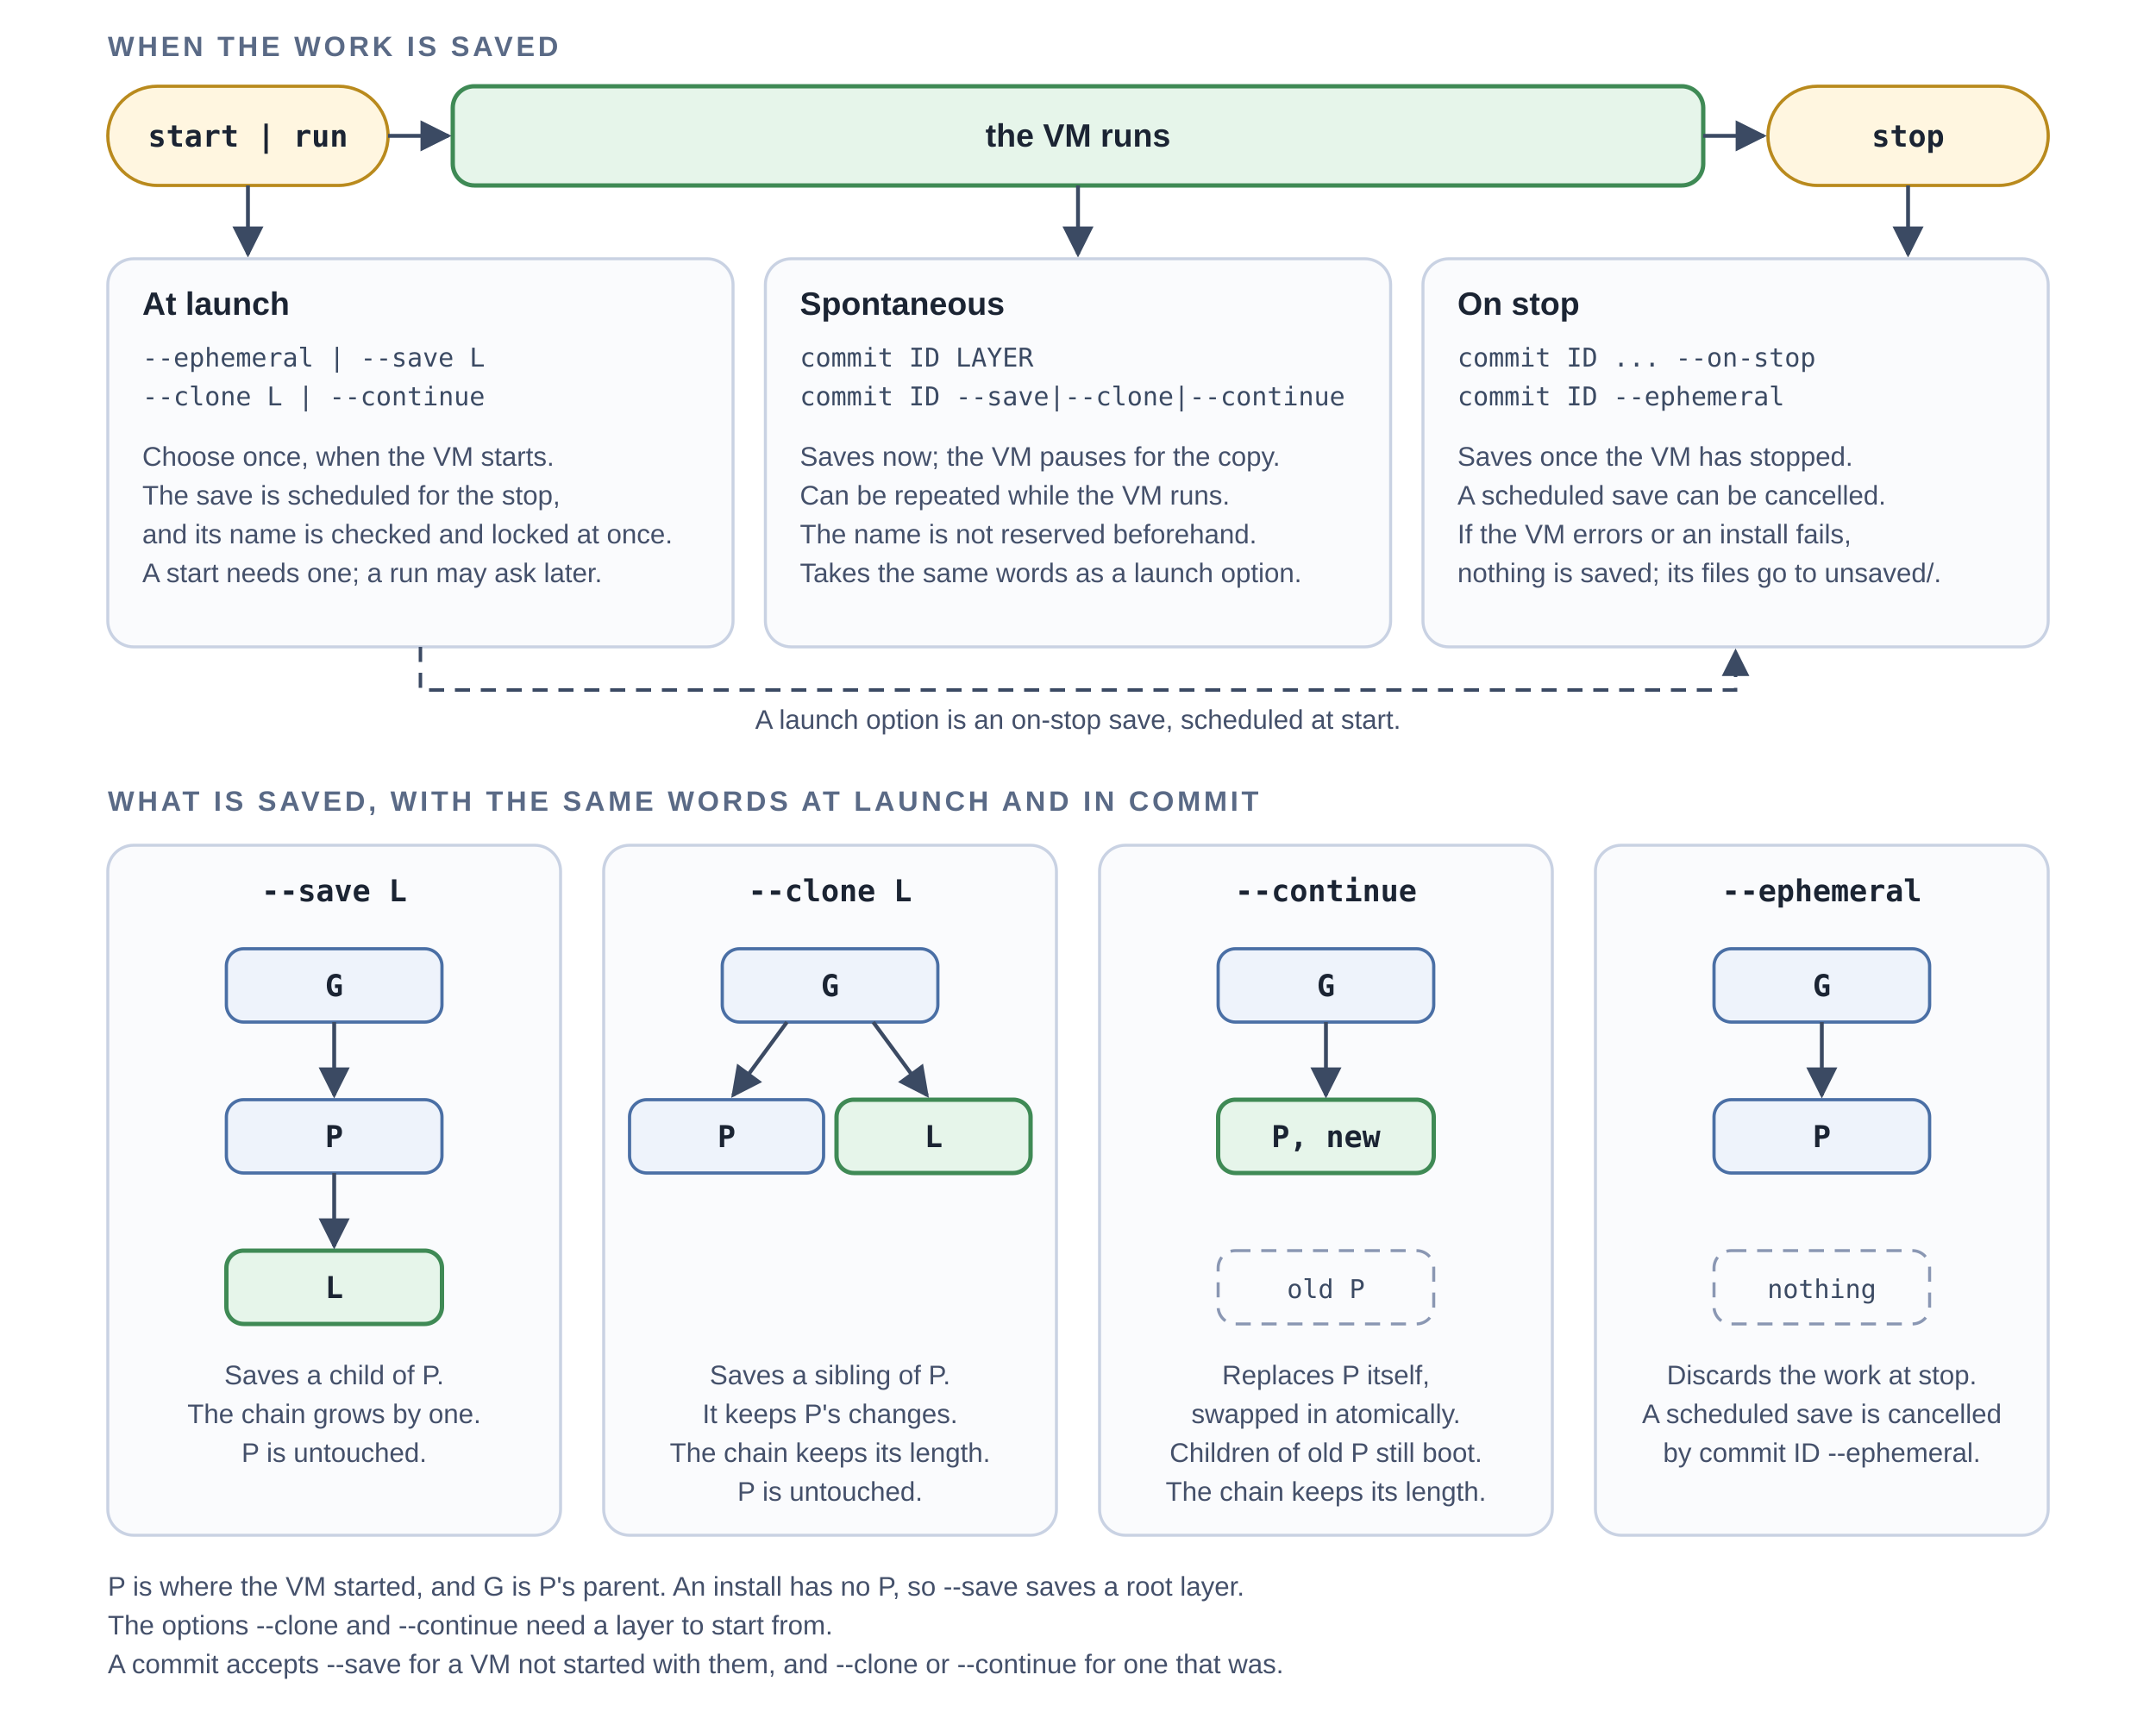
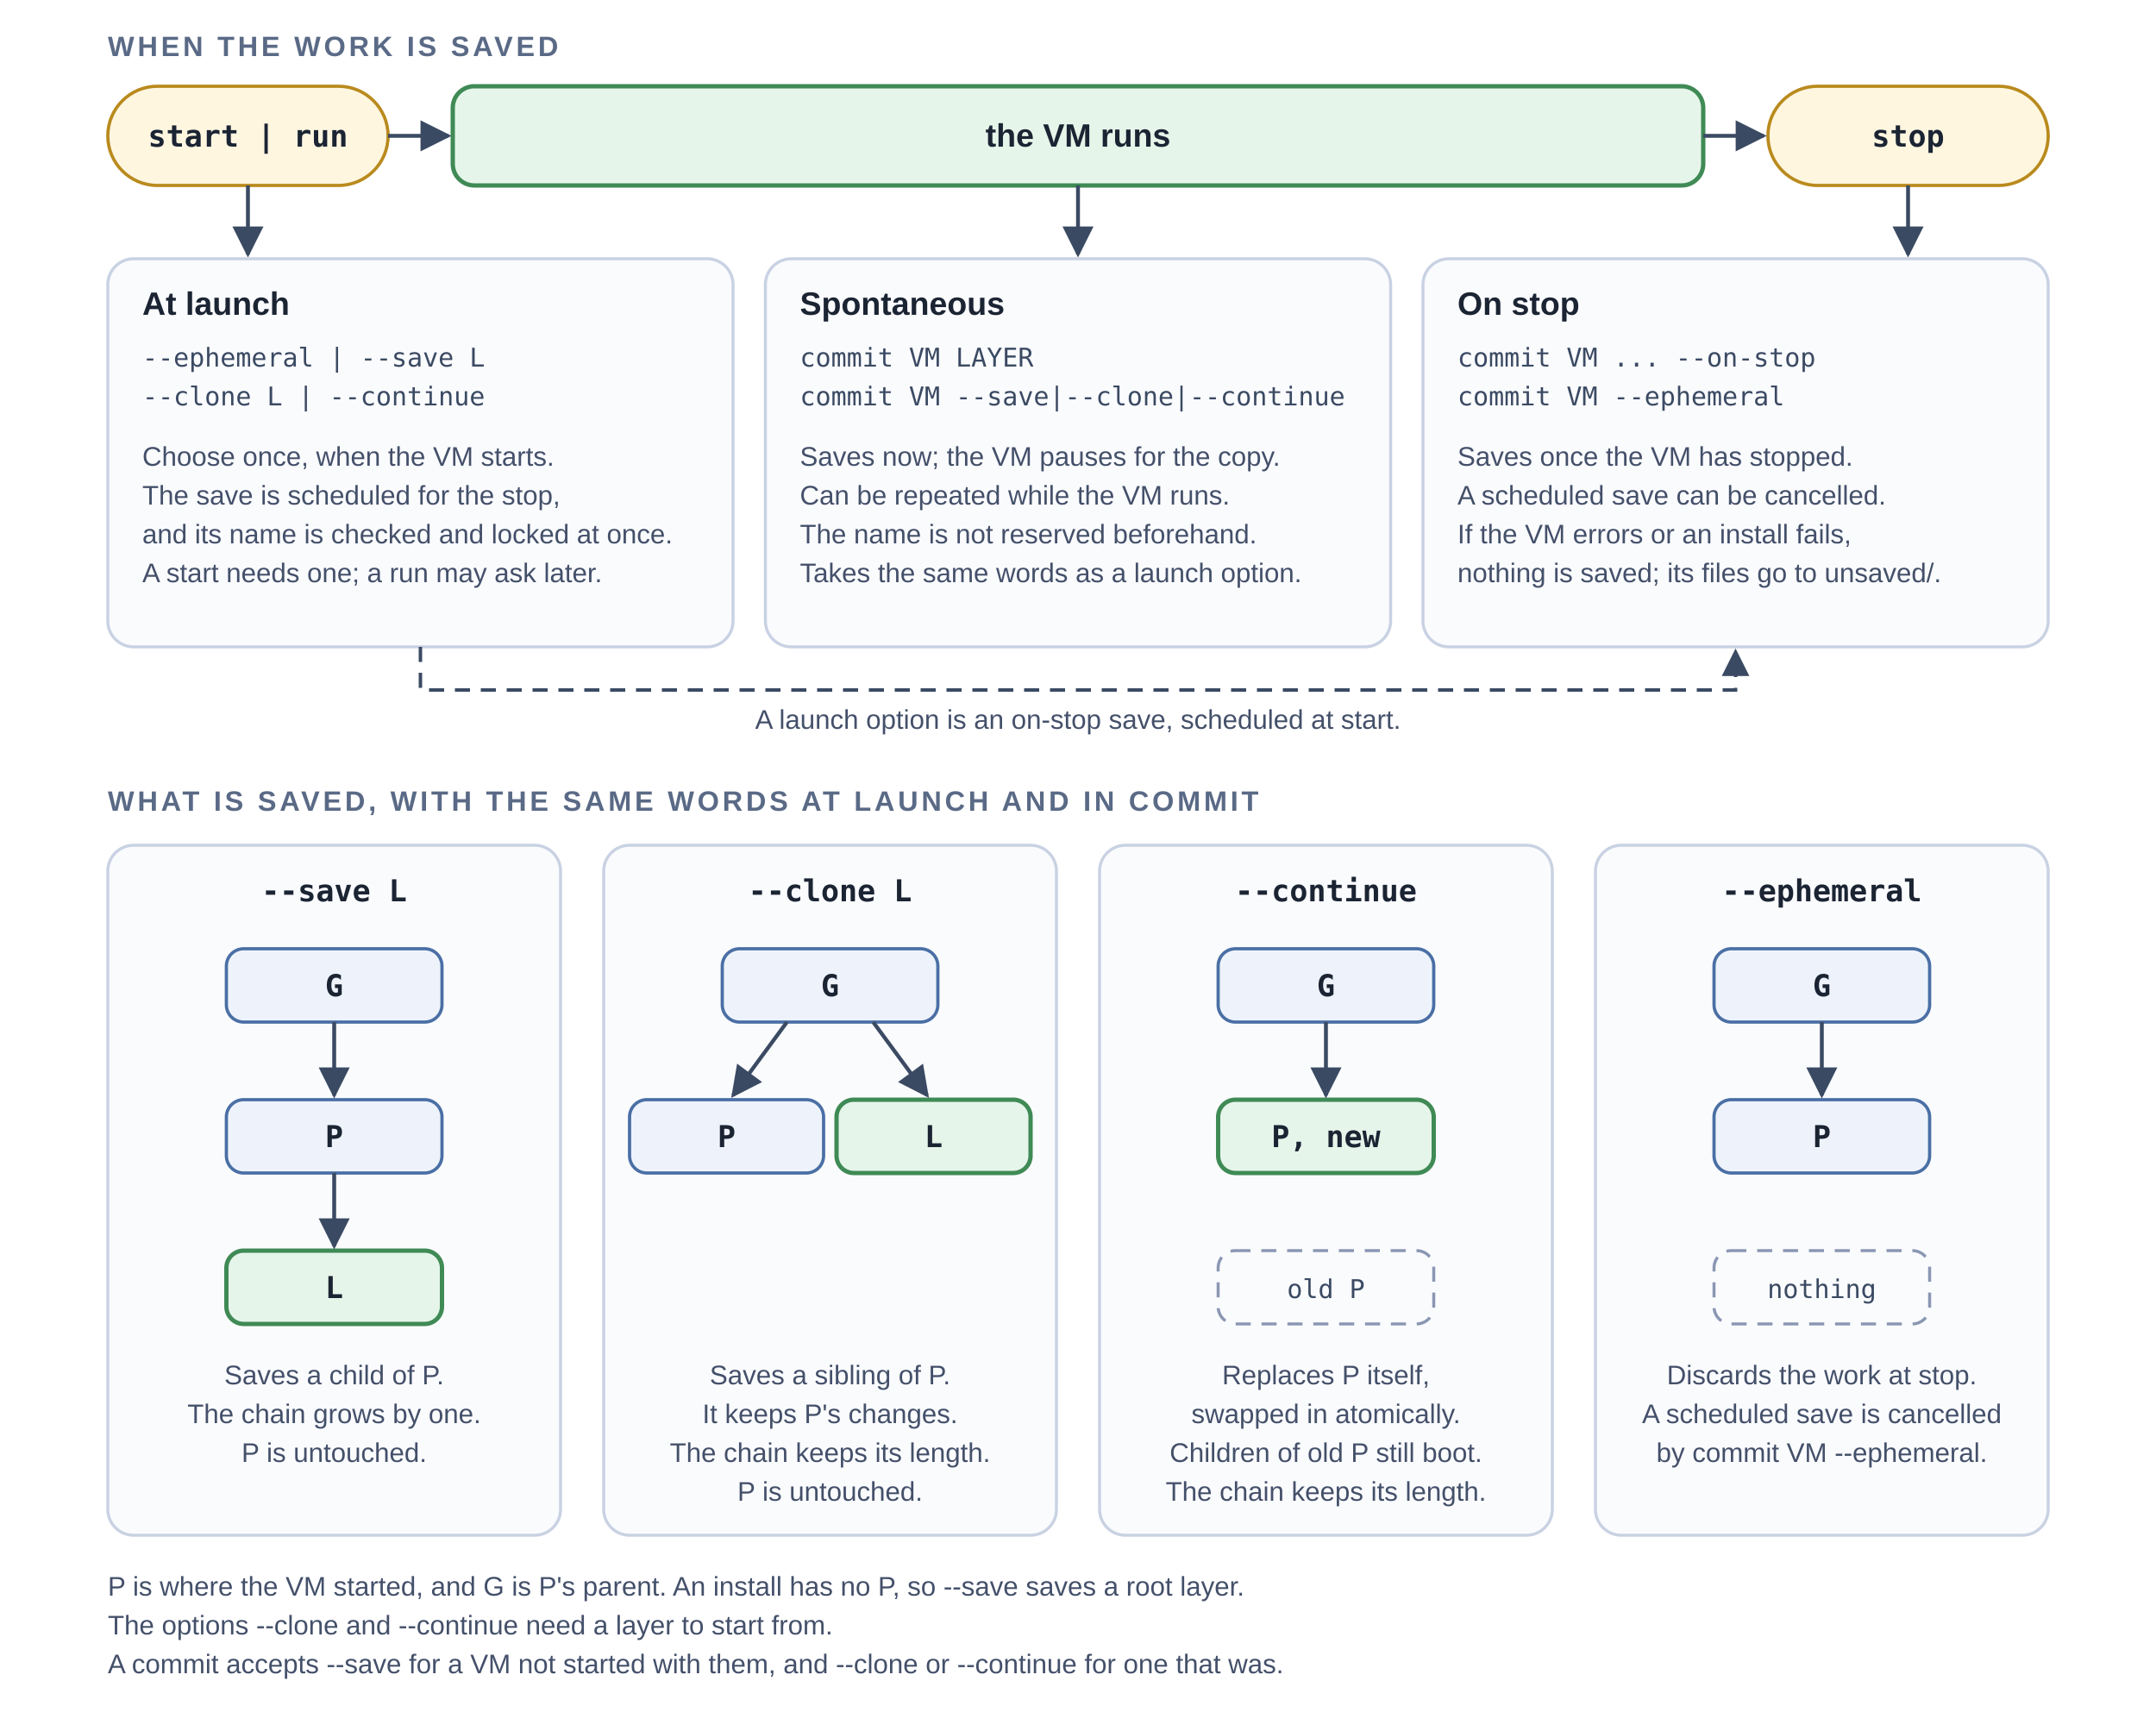
<svg xmlns="http://www.w3.org/2000/svg" viewBox="0 0 1000 800" width="1000" height="800" role="img" aria-labelledby="t d">
  <defs>
    <marker id="arrow" viewBox="0 0 10 10" refX="9" refY="5" markerWidth="8" markerHeight="8" orient="auto-start-reverse">
      <path d="M0,0 L10,5 L0,10 z" fill="#3b4a63" />
    </marker>
    <style>
      text { font-family: -apple-system, "Helvetica Neue", Arial, sans-serif; fill: #1b2433; }
      .title { font-size: 15px; font-weight: 700; }
      .lane-title { font-size: 13px; font-weight: 700; letter-spacing: 1.5px; fill: #5a6a86; }
      .verb { font-family: ui-monospace, Menlo, Consolas, monospace; font-size: 14px; font-weight: 600; }
      .note { font-size: 12.5px; fill: #44506a; }
      .label { font-family: ui-monospace, Menlo, Consolas, monospace; font-size: 12px; fill: #3b4a63; }
      .label-strong { font-family: ui-monospace, Menlo, Consolas, monospace; font-size: 14px; font-weight: 700; fill: #1b2433; }
      .data { fill: #eef3fb; stroke: #4a6fa5; stroke-width: 1.5; }
      .step { fill: #fff6e0; stroke: #b98a1d; stroke-width: 1.5; }
      .vm { fill: #e6f5ea; stroke: #3f8a55; stroke-width: 2; }
      .quest { fill: #fafbfd; stroke: #8a97b3; stroke-width: 1.4; stroke-dasharray: 7 5; }
      .lane { fill: #fafbfd; stroke: #c9d2e3; stroke-width: 1.4; }
      .edge { fill: none; stroke: #3b4a63; stroke-width: 1.8; marker-end: url(#arrow); }
      .sched { fill: none; stroke: #3b4a63; stroke-width: 1.6; stroke-dasharray: 7 5; marker-end: url(#arrow); }
    </style>
  </defs>
  <rect width="1000" height="800" fill="#ffffff" />
  <text class="lane-title" x="50" y="26">WHEN THE WORK IS SAVED</text>
  <rect class="step" x="50" y="40" width="130" height="46" rx="23" />
  <text class="verb" x="115" y="68" text-anchor="middle">start | run</text>
  <rect class="vm" x="210" y="40" width="580" height="46" rx="10" />
  <text class="title" x="500" y="68" text-anchor="middle">the VM runs</text>
  <rect class="step" x="820" y="40" width="130" height="46" rx="23" />
  <text class="verb" x="885" y="68" text-anchor="middle">stop</text>
  <path class="edge" d="M180,63 L208,63" />
  <path class="edge" d="M790,63 L818,63" />
  <path class="edge" d="M115,86 L115,118" />
  <path class="edge" d="M500,86 L500,118" />
  <path class="edge" d="M885,86 L885,118" />
  <rect class="lane" x="50" y="120" width="290" height="180" rx="12" />
  <text class="title" x="66" y="146">At launch</text>
  <text class="label" x="66" y="170">--ephemeral | --save L</text>
  <text class="label" x="66" y="188">--clone L | --continue</text>
  <text class="note" x="66" y="216">Choose once, when the VM starts.</text>
  <text class="note" x="66" y="234">The save is scheduled for the stop,</text>
  <text class="note" x="66" y="252">and its name is checked and locked at once.</text>
  <text class="note" x="66" y="270">A start needs one; a run may ask later.</text>
  <rect class="lane" x="355" y="120" width="290" height="180" rx="12" />
  <text class="title" x="371" y="146">Spontaneous</text>
-   <text class="label" x="371" y="170">commit ID LAYER</text>
-   <text class="label" x="371" y="188">commit ID --save|--clone|--continue</text>
+   <text class="label" x="371" y="170">commit VM LAYER</text>
+   <text class="label" x="371" y="188">commit VM --save|--clone|--continue</text>
  <text class="note" x="371" y="216">Saves now; the VM pauses for the copy.</text>
  <text class="note" x="371" y="234">Can be repeated while the VM runs.</text>
  <text class="note" x="371" y="252">The name is not reserved beforehand.</text>
  <text class="note" x="371" y="270">Takes the same words as a launch option.</text>
  <rect class="lane" x="660" y="120" width="290" height="180" rx="12" />
  <text class="title" x="676" y="146">On stop</text>
-   <text class="label" x="676" y="170">commit ID ... --on-stop</text>
-   <text class="label" x="676" y="188">commit ID --ephemeral</text>
+   <text class="label" x="676" y="170">commit VM ... --on-stop</text>
+   <text class="label" x="676" y="188">commit VM --ephemeral</text>
  <text class="note" x="676" y="216">Saves once the VM has stopped.</text>
  <text class="note" x="676" y="234">A scheduled save can be cancelled.</text>
  <text class="note" x="676" y="252">If the VM errors or an install fails,</text>
  <text class="note" x="676" y="270">nothing is saved; its files go to unsaved/.</text>
  <path class="sched" d="M195,300 L195,320 L805,320 L805,302" />
  <text class="note" x="500" y="338" text-anchor="middle">A launch option is an on-stop save, scheduled at start.</text>
  <text class="lane-title" x="50" y="376">WHAT IS SAVED, WITH THE SAME WORDS AT LAUNCH AND IN COMMIT</text>
  <rect class="lane" x="50" y="392" width="210" height="320" rx="12" />
  <rect class="lane" x="280" y="392" width="210" height="320" rx="12" />
  <rect class="lane" x="510" y="392" width="210" height="320" rx="12" />
  <rect class="lane" x="740" y="392" width="210" height="320" rx="12" />
  <text class="label-strong" x="155" y="418" text-anchor="middle">--save L</text>
  <text class="label-strong" x="385" y="418" text-anchor="middle">--clone L</text>
  <text class="label-strong" x="615" y="418" text-anchor="middle">--continue</text>
  <text class="label-strong" x="845" y="418" text-anchor="middle">--ephemeral</text>
  <rect class="data" x="105" y="440" width="100" height="34" rx="8" />
  <text class="label-strong" x="155" y="462" text-anchor="middle">G</text>
  <rect class="data" x="105" y="510" width="100" height="34" rx="8" />
  <text class="label-strong" x="155" y="532" text-anchor="middle">P</text>
  <rect class="vm" x="105" y="580" width="100" height="34" rx="8" />
  <text class="label-strong" x="155" y="602" text-anchor="middle">L</text>
  <path class="edge" d="M155,474 L155,508" />
  <path class="edge" d="M155,544 L155,578" />
  <text class="note" x="155" y="642" text-anchor="middle">Saves a child of P.</text>
  <text class="note" x="155" y="660" text-anchor="middle">The chain grows by one.</text>
  <text class="note" x="155" y="678" text-anchor="middle">P is untouched.</text>
  <rect class="data" x="335" y="440" width="100" height="34" rx="8" />
  <text class="label-strong" x="385" y="462" text-anchor="middle">G</text>
  <rect class="data" x="292" y="510" width="90" height="34" rx="8" />
  <text class="label-strong" x="337" y="532" text-anchor="middle">P</text>
  <rect class="vm" x="388" y="510" width="90" height="34" rx="8" />
  <text class="label-strong" x="433" y="532" text-anchor="middle">L</text>
  <path class="edge" d="M365,474 L340,508" />
  <path class="edge" d="M405,474 L430,508" />
  <text class="note" x="385" y="642" text-anchor="middle">Saves a sibling of P.</text>
  <text class="note" x="385" y="660" text-anchor="middle">It keeps P's changes.</text>
  <text class="note" x="385" y="678" text-anchor="middle">The chain keeps its length.</text>
  <text class="note" x="385" y="696" text-anchor="middle">P is untouched.</text>
  <rect class="data" x="565" y="440" width="100" height="34" rx="8" />
  <text class="label-strong" x="615" y="462" text-anchor="middle">G</text>
  <rect class="vm" x="565" y="510" width="100" height="34" rx="8" />
  <text class="label-strong" x="615" y="532" text-anchor="middle">P, new</text>
  <rect class="quest" x="565" y="580" width="100" height="34" rx="8" />
  <text class="label" x="615" y="602" text-anchor="middle">old P</text>
  <path class="edge" d="M615,474 L615,508" />
  <text class="note" x="615" y="642" text-anchor="middle">Replaces P itself,</text>
  <text class="note" x="615" y="660" text-anchor="middle">swapped in atomically.</text>
  <text class="note" x="615" y="678" text-anchor="middle">Children of old P still boot.</text>
  <text class="note" x="615" y="696" text-anchor="middle">The chain keeps its length.</text>
  <rect class="data" x="795" y="440" width="100" height="34" rx="8" />
  <text class="label-strong" x="845" y="462" text-anchor="middle">G</text>
  <rect class="data" x="795" y="510" width="100" height="34" rx="8" />
  <text class="label-strong" x="845" y="532" text-anchor="middle">P</text>
  <rect class="quest" x="795" y="580" width="100" height="34" rx="8" />
  <text class="label" x="845" y="602" text-anchor="middle">nothing</text>
  <path class="edge" d="M845,474 L845,508" />
  <text class="note" x="845" y="642" text-anchor="middle">Discards the work at stop.</text>
  <text class="note" x="845" y="660" text-anchor="middle">A scheduled save is cancelled</text>
-   <text class="note" x="845" y="678" text-anchor="middle">by commit ID --ephemeral.</text>
+   <text class="note" x="845" y="678" text-anchor="middle">by commit VM --ephemeral.</text>
  <text class="note" x="50" y="740">P is where the VM started, and G is P's parent. An install has no P, so --save saves a root layer.</text>
  <text class="note" x="50" y="758">The options --clone and --continue need a layer to start from.</text>
  <text class="note" x="50" y="776">A commit accepts --save for a VM not started with them, and --clone or --continue for one that was.</text>
</svg>
